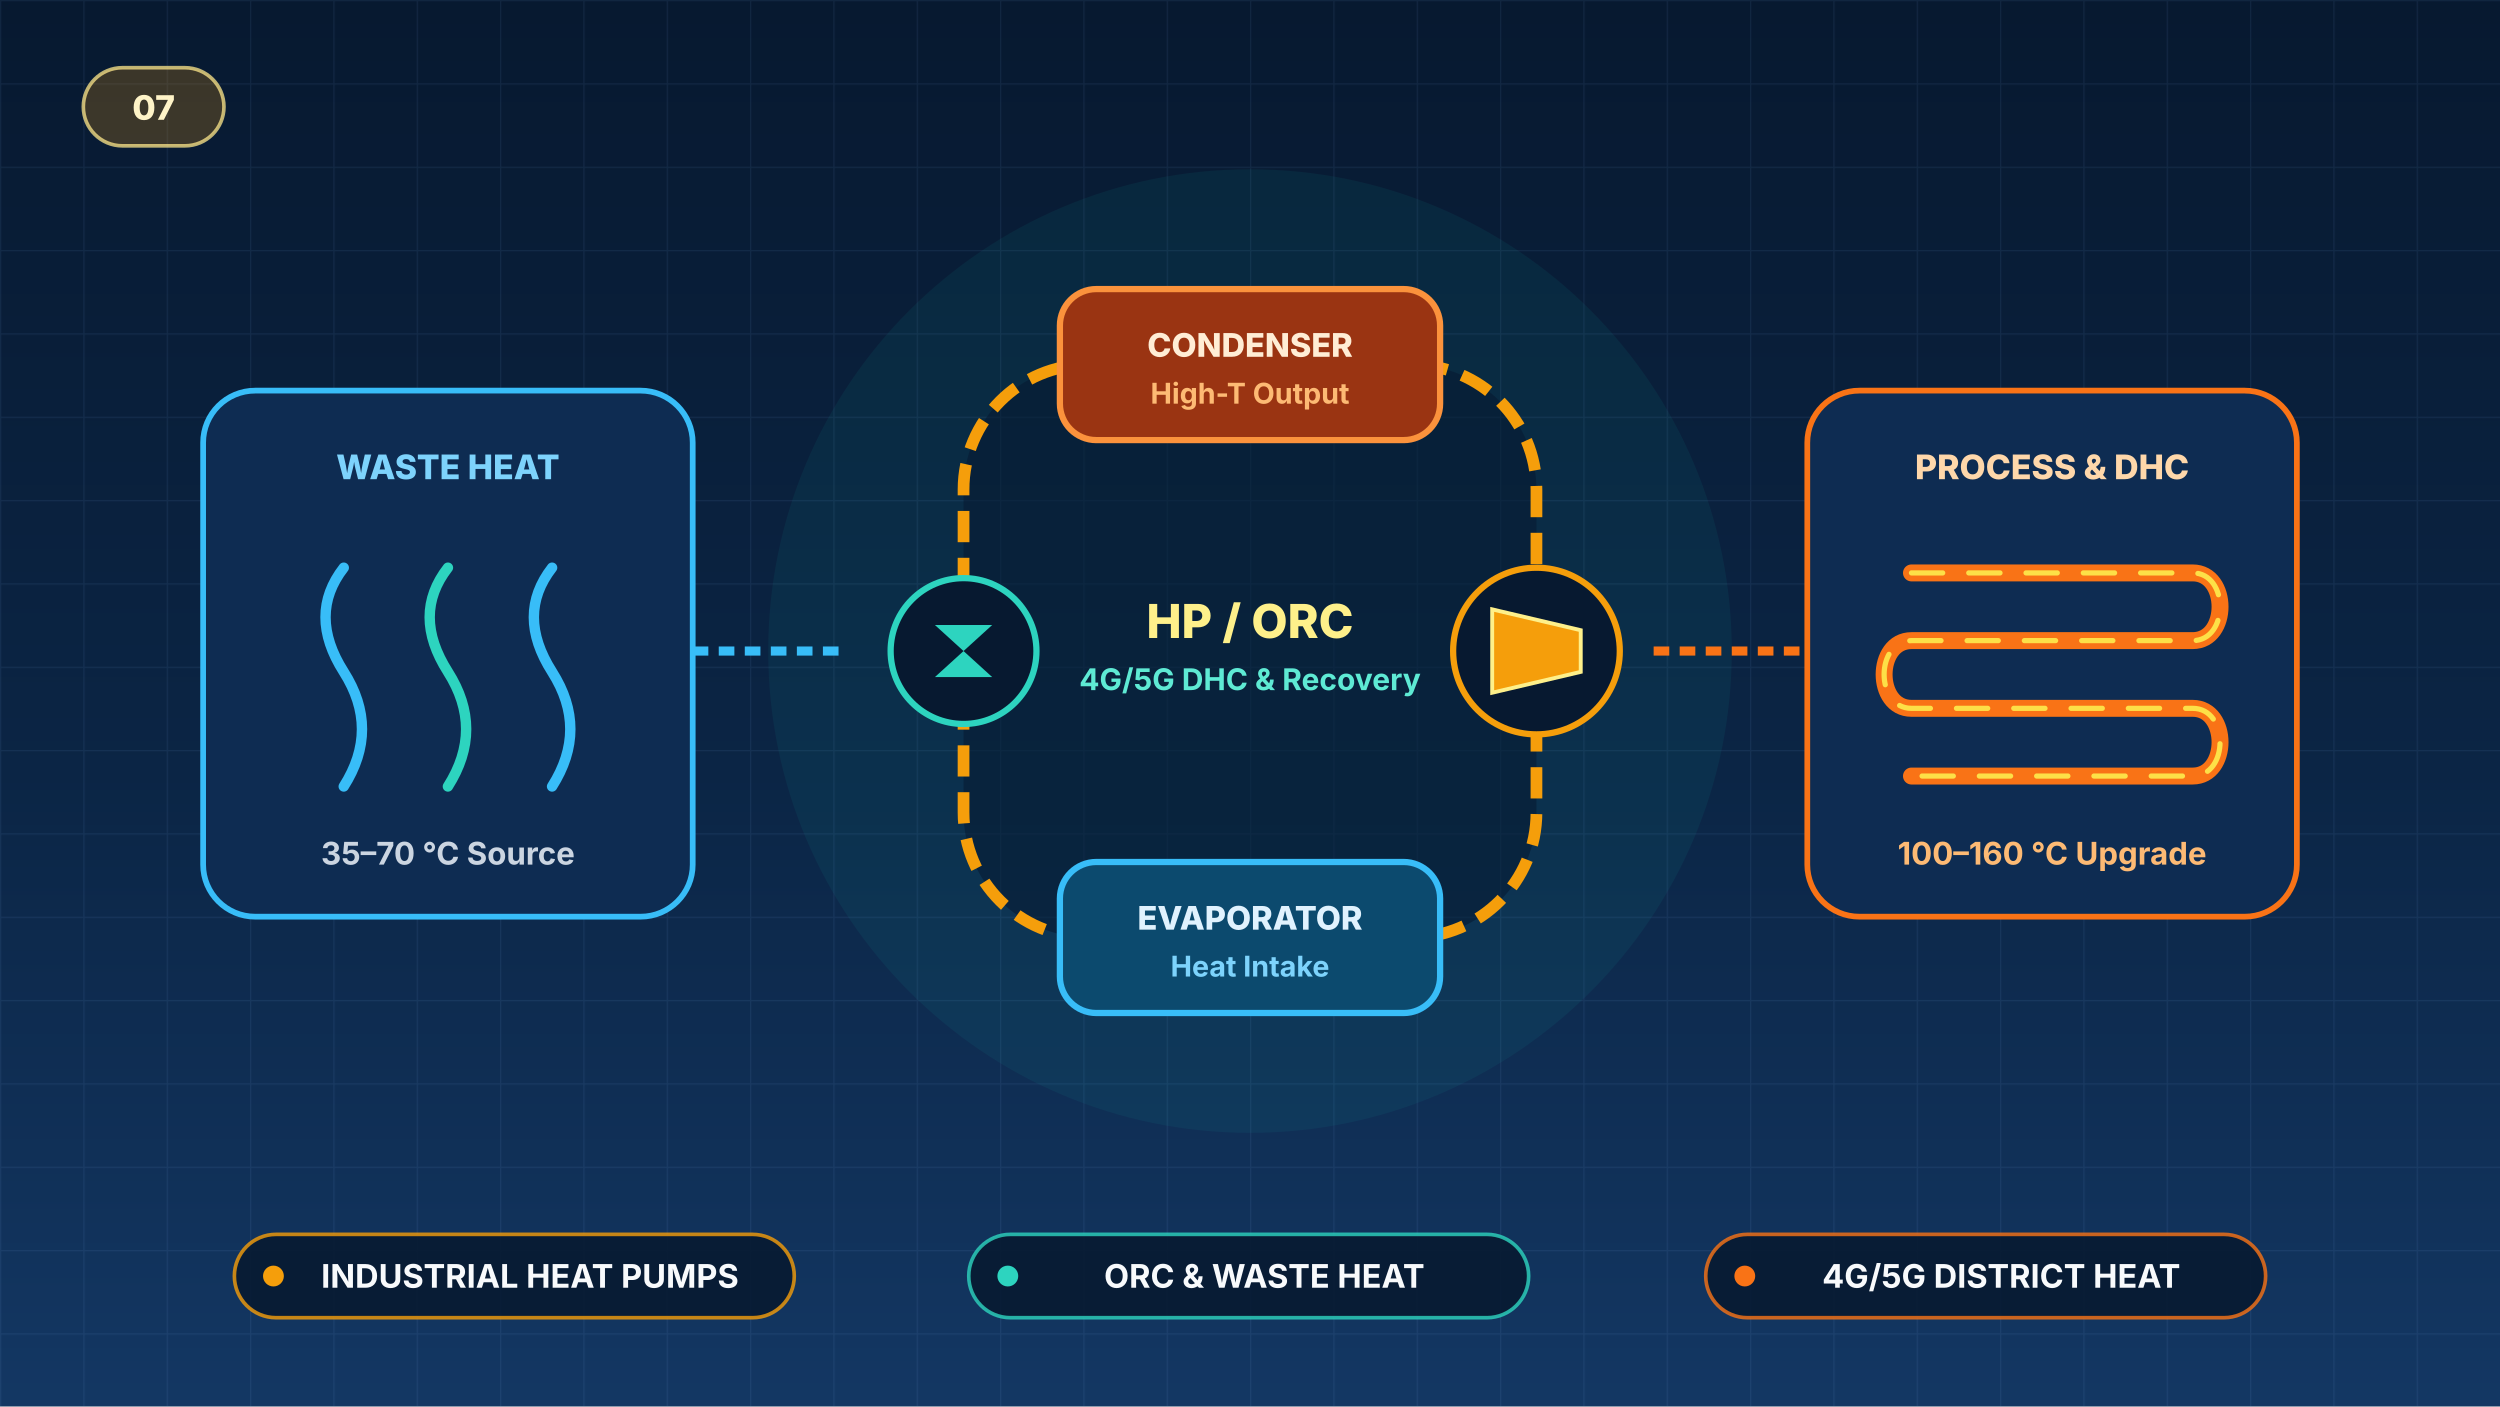
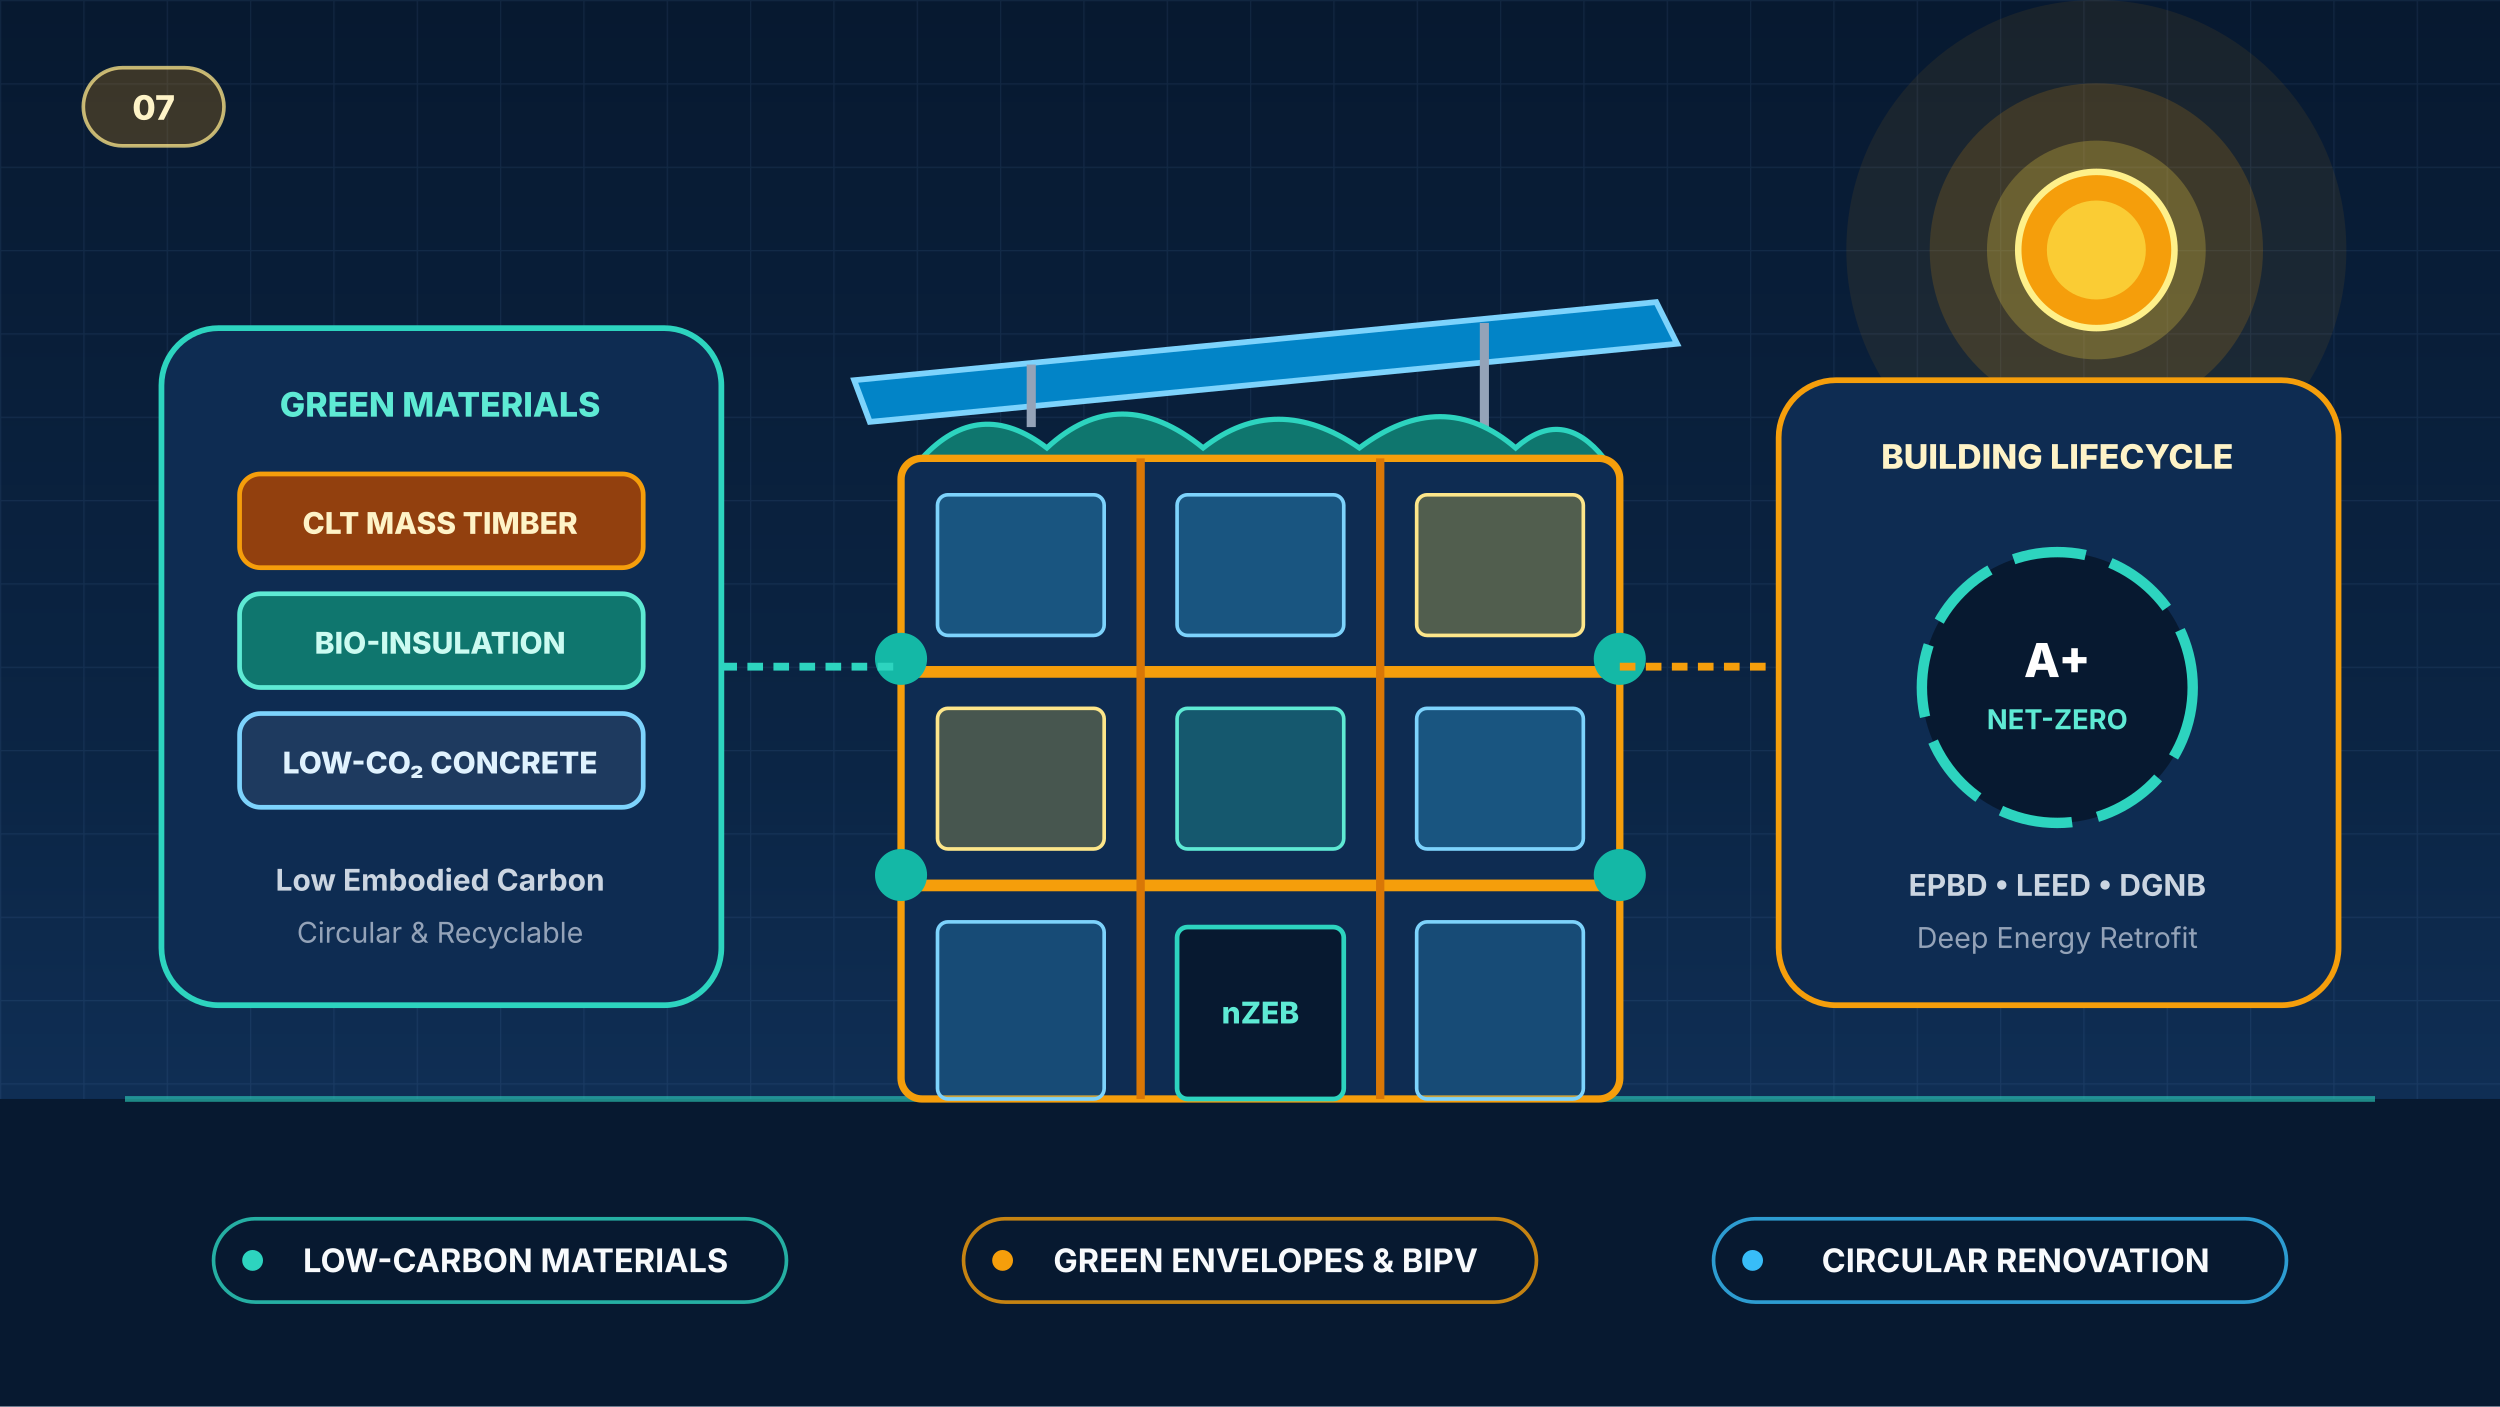
- <svg xmlns="http://www.w3.org/2000/svg" viewBox="0 0 960 540" width="960" height="540" role="img" aria-label="Topic 07: Heat Pumps &amp; Waste Heat">
+ <svg xmlns="http://www.w3.org/2000/svg" viewBox="0 0 960 540" width="960" height="540" role="img" aria-label="Topic 07: Sustainable Construction">
  <defs>
    <linearGradient id="bgSky" x1="0" y1="0" x2="0" y2="1">
      <stop offset="0%" stop-color="#071930" />
      <stop offset="55%" stop-color="#0B2545" />
      <stop offset="100%" stop-color="#133763" />
    </linearGradient>
    <pattern id="gridPat" width="32" height="32" patternUnits="userSpaceOnUse">
      <path d="M 32 0 L 0 0 0 32" fill="none" stroke="#93C5FD" stroke-opacity="0.08" stroke-width="1" />
    </pattern>
  </defs>
  <rect width="960" height="540" fill="#0B2545" />
  <rect width="960" height="540" fill="url(#bgSky)" />
  <rect width="960" height="540" fill="url(#gridPat)" />
-   <circle cx="480" cy="250" r="185" fill="#14B8A6" fill-opacity="0.08" />
-   <g transform="translate(78,150)">
-     <rect x="0" y="0" width="188" height="202" rx="20" fill="#0E2C52" stroke="#38BDF8" stroke-width="2.2" />
-     <text x="94" y="34" text-anchor="middle" font-family="Inter,system-ui,sans-serif" font-size="13" font-weight="800" fill="#7DD3FC">WASTE HEAT</text>
-     <path d="M54 152 Q68 130 54 108 T54 68" fill="none" stroke="#38BDF8" stroke-width="4" stroke-linecap="round" />
-     <path d="M94 152 Q108 130 94 108 T94 68" fill="none" stroke="#2DD4BF" stroke-width="4" stroke-linecap="round" />
-     <path d="M134 152 Q148 130 134 108 T134 68" fill="none" stroke="#38BDF8" stroke-width="4" stroke-linecap="round" />
-     <text x="94" y="182" text-anchor="middle" font-family="Inter,system-ui,sans-serif" font-size="12" font-weight="700" fill="#CBD5E1">35–70 °C Source</text>
+   <circle cx="805" cy="96" r="96" fill="#F59E0B" fill-opacity="0.08" />
+   <circle cx="805" cy="96" r="64" fill="#F59E0B" fill-opacity="0.16" />
+   <circle cx="805" cy="96" r="42" fill="#FDE047" fill-opacity="0.24" />
+   <circle cx="805" cy="96" r="30" fill="#F59E0B" stroke="#FEF08A" stroke-width="2.5" />
+   <circle cx="805" cy="96" r="19" fill="#FDE047" fill-opacity="0.7" />
+   <rect x="0" y="422" width="960" height="118" fill="#071930" />
+   <line x1="48" y1="422" x2="912" y2="422" stroke="#2DD4BF" stroke-opacity="0.6" stroke-width="2.2" />
+   <g transform="translate(62,126)">
+     <rect x="0" y="0" width="215" height="260" rx="22" fill="#0E2C52" stroke="#2DD4BF" stroke-width="2.2" />
+     <text x="107" y="34" text-anchor="middle" font-family="Inter,system-ui,sans-serif" font-size="13" font-weight="800" fill="#5EEAD4">GREEN MATERIALS</text>
+     <rect x="30" y="56" width="155" height="36" rx="8" fill="#92400E" stroke="#F59E0B" stroke-width="1.8" />
+     <text x="107" y="79" text-anchor="middle" font-family="Inter,system-ui,sans-serif" font-size="11.5" font-weight="800" fill="#FEF3C7">CLT MASS TIMBER</text>
+     <rect x="30" y="102" width="155" height="36" rx="8" fill="#0F766E" stroke="#5EEAD4" stroke-width="1.8" />
+     <text x="107" y="125" text-anchor="middle" font-family="Inter,system-ui,sans-serif" font-size="11.5" font-weight="800" fill="#CCFBF1">BIO-INSULATION</text>
+     <rect x="30" y="148" width="155" height="36" rx="8" fill="#1E3A5F" stroke="#7DD3FC" stroke-width="1.8" />
+     <text x="107" y="171" text-anchor="middle" font-family="Inter,system-ui,sans-serif" font-size="11.5" font-weight="800" fill="#E0F2FE">LOW-CO₂ CONCRETE</text>
+     <text x="107" y="216" text-anchor="middle" font-family="Inter,system-ui,sans-serif" font-size="11.5" font-weight="700" fill="#CBD5E1">Low Embodied Carbon</text>
+     <text x="107" y="236" text-anchor="middle" font-family="Inter,system-ui,sans-serif" font-size="11" fill="#94A3B8">Circular &amp; Recyclable</text>
  </g>
-   <g transform="translate(325,95)">
-     <rect x="45" y="45" width="220" height="220" rx="48" fill="#071930" fill-opacity="0.55" stroke="#F59E0B" stroke-width="4.5" stroke-dasharray="12 6" />
-     <rect x="82" y="16" width="146" height="58" rx="14" fill="#9A3412" stroke="#FB923C" stroke-width="2.4" />
-     <text x="155" y="42" text-anchor="middle" font-family="Inter,system-ui,sans-serif" font-size="12.5" font-weight="800" fill="#FFEDD5">CONDENSER</text>
-     <text x="155" y="60" text-anchor="middle" font-family="Inter,system-ui,sans-serif" font-size="11" font-weight="700" fill="#FDBA74">High-T Output</text>
-     <rect x="82" y="236" width="146" height="58" rx="14" fill="#0C4A6E" stroke="#38BDF8" stroke-width="2.4" />
-     <text x="155" y="262" text-anchor="middle" font-family="Inter,system-ui,sans-serif" font-size="12.5" font-weight="800" fill="#E0F2FE">EVAPORATOR</text>
-     <text x="155" y="280" text-anchor="middle" font-family="Inter,system-ui,sans-serif" font-size="11" font-weight="700" fill="#7DD3FC">Heat Intake</text>
-     <circle cx="45" cy="155" r="28" fill="#071930" stroke="#2DD4BF" stroke-width="2.4" />
-     <polygon points="34,145 56,145 45,155 56,165 34,165 45,155" fill="#2DD4BF" />
-     <circle cx="265" cy="155" r="32" fill="#071930" stroke="#F59E0B" stroke-width="2.4" />
-     <polygon points="248,139 282,147 282,163 248,171" fill="#F59E0B" stroke="#FEF08A" stroke-width="1.5" />
-     <text x="155" y="150" text-anchor="middle" font-family="Inter,system-ui,sans-serif" font-size="18" font-weight="800" fill="#FEF08A">HP / ORC</text>
-     <text x="155" y="170" text-anchor="middle" font-family="Inter,system-ui,sans-serif" font-size="11.5" font-weight="700" fill="#5EEAD4">4G/5G DHC &amp; Recovery</text>
+   <g transform="translate(318,98)">
+     <polygon points="10,48 318,18 326,34 16,64" fill="#0284C7" stroke="#7DD3FC" stroke-width="2.2" />
+     <line x1="78" y1="42" x2="78" y2="66" stroke="#94A3B8" stroke-width="3.5" />
+     <line x1="252" y1="26" x2="252" y2="66" stroke="#94A3B8" stroke-width="3.5" />
+     <path d="M36 78 Q58 54 84 74 Q112 48 144 74 Q172 52 204 74 Q236 50 264 74 Q282 58 298 78 Z" fill="#0F766E" stroke="#2DD4BF" stroke-width="2" />
+     <rect x="28" y="78" width="276" height="246" rx="8" fill="#0E2C52" stroke="#F59E0B" stroke-width="2.8" />
+     <line x1="28" y1="160" x2="304" y2="160" stroke="#F59E0B" stroke-width="4.5" />
+     <line x1="28" y1="242" x2="304" y2="242" stroke="#F59E0B" stroke-width="4.5" />
+     <line x1="120" y1="78" x2="120" y2="324" stroke="#D97706" stroke-width="3.2" />
+     <line x1="212" y1="78" x2="212" y2="324" stroke="#D97706" stroke-width="3.2" />
+     <rect x="42" y="92" width="64" height="54" rx="4" fill="#38BDF8" fill-opacity="0.28" stroke="#7DD3FC" stroke-width="1.4" />
+     <rect x="134" y="92" width="64" height="54" rx="4" fill="#38BDF8" fill-opacity="0.28" stroke="#7DD3FC" stroke-width="1.4" />
+     <rect x="226" y="92" width="64" height="54" rx="4" fill="#FDE047" fill-opacity="0.28" stroke="#FDE68A" stroke-width="1.4" />
+     <rect x="42" y="174" width="64" height="54" rx="4" fill="#FDE047" fill-opacity="0.24" stroke="#FDE68A" stroke-width="1.4" />
+     <rect x="134" y="174" width="64" height="54" rx="4" fill="#2DD4BF" fill-opacity="0.26" stroke="#5EEAD4" stroke-width="1.4" />
+     <rect x="226" y="174" width="64" height="54" rx="4" fill="#38BDF8" fill-opacity="0.28" stroke="#7DD3FC" stroke-width="1.4" />
+     <rect x="42" y="256" width="64" height="68" rx="4" fill="#38BDF8" fill-opacity="0.22" stroke="#7DD3FC" stroke-width="1.4" />
+     <rect x="134" y="258" width="64" height="66" rx="4" fill="#071930" stroke="#2DD4BF" stroke-width="1.8" />
+     <text x="166" y="295" text-anchor="middle" font-family="Inter,system-ui,sans-serif" font-size="11.5" font-weight="800" fill="#5EEAD4">nZEB</text>
+     <rect x="226" y="256" width="64" height="68" rx="4" fill="#38BDF8" fill-opacity="0.22" stroke="#7DD3FC" stroke-width="1.4" />
+     <circle cx="28" cy="155" r="10" fill="#14B8A6" />
+     <circle cx="28" cy="238" r="10" fill="#14B8A6" />
+     <circle cx="304" cy="155" r="10" fill="#14B8A6" />
+     <circle cx="304" cy="238" r="10" fill="#14B8A6" />
  </g>
-   <g transform="translate(694,150)">
-     <rect x="0" y="0" width="188" height="202" rx="20" fill="#0E2C52" stroke="#F97316" stroke-width="2.2" />
-     <text x="94" y="34" text-anchor="middle" font-family="Inter,system-ui,sans-serif" font-size="13" font-weight="800" fill="#FED7AA">PROCESS &amp; DHC</text>
-     <path d="M40 70 H148 C162 70 162 96 148 96 H40 C26 96 26 122 40 122 H148 C162 122 162 148 148 148 H40" fill="none" stroke="#F97316" stroke-width="6.5" stroke-linecap="round" />
-     <path d="M40 70 H148 C162 70 162 96 148 96 H40 C26 96 26 122 40 122 H148 C162 122 162 148 148 148 H40" fill="none" stroke="#FDE047" stroke-width="2" stroke-linecap="round" stroke-dasharray="12 10" />
-     <text x="94" y="182" text-anchor="middle" font-family="Inter,system-ui,sans-serif" font-size="12" font-weight="700" fill="#FDBA74">100–160 °C Upgrade</text>
+   <g transform="translate(683,146)">
+     <rect x="0" y="0" width="215" height="240" rx="22" fill="#0E2C52" stroke="#F59E0B" stroke-width="2.2" />
+     <text x="107" y="34" text-anchor="middle" font-family="Inter,system-ui,sans-serif" font-size="13" font-weight="800" fill="#FEF3C7">BUILDING LIFECYCLE</text>
+     <circle cx="107" cy="118" r="52" fill="#071930" stroke="#2DD4BF" stroke-width="4" stroke-dasharray="28 10" />
+     <text x="107" y="114" text-anchor="middle" font-family="Inter,system-ui,sans-serif" font-size="18" font-weight="800" fill="#FFFFFF">A+</text>
+     <text x="107" y="134" text-anchor="middle" font-family="Inter,system-ui,sans-serif" font-size="10.5" font-weight="700" fill="#5EEAD4">NET-ZERO</text>
+     <text x="107" y="198" text-anchor="middle" font-family="Inter,system-ui,sans-serif" font-size="11.5" font-weight="700" fill="#CBD5E1">EPBD • LEED • DGNB</text>
+     <text x="107" y="218" text-anchor="middle" font-family="Inter,system-ui,sans-serif" font-size="11" fill="#94A3B8">Deep Energy Retrofit</text>
  </g>
-   <path d="M266 250 L325 250" stroke="#38BDF8" stroke-width="3.5" stroke-dasharray="6 4" />
-   <path d="M635 250 L694 250" stroke="#F97316" stroke-width="3.5" stroke-dasharray="6 4" />
-   <g transform="translate(90,474)">
-     <rect x="0" y="0" width="215" height="32" rx="16" fill="#071930" fill-opacity="0.88" stroke="#F59E0B" stroke-opacity="0.8" stroke-width="1.4" />
+   <path d="M277 256 L346 256" stroke="#2DD4BF" stroke-width="3" stroke-dasharray="6 4" />
+   <path d="M622 256 L683 256" stroke="#F59E0B" stroke-width="3" stroke-dasharray="6 4" />
+   <g transform="translate(82,468)">
+     <rect x="0" y="0" width="220" height="32" rx="16" fill="#071930" fill-opacity="0.88" stroke="#2DD4BF" stroke-opacity="0.8" stroke-width="1.4" />
+     <circle cx="15" cy="16" r="4" fill="#2DD4BF" />
+     <text x="116" y="20.5" text-anchor="middle" font-family="Inter,system-ui,sans-serif" font-size="12.5" font-weight="700" fill="#F8FAFC">LOW-CARBON MATERIALS</text>
+   </g>
+   <g transform="translate(370,468)">
+     <rect x="0" y="0" width="220" height="32" rx="16" fill="#071930" fill-opacity="0.88" stroke="#F59E0B" stroke-opacity="0.8" stroke-width="1.4" />
    <circle cx="15" cy="16" r="4" fill="#F59E0B" />
-     <text x="113.5" y="20.5" text-anchor="middle" font-family="Inter,system-ui,sans-serif" font-size="12.5" font-weight="700" fill="#F8FAFC">INDUSTRIAL HEAT PUMPS</text>
+     <text x="116" y="20.5" text-anchor="middle" font-family="Inter,system-ui,sans-serif" font-size="12.5" font-weight="700" fill="#F8FAFC">GREEN ENVELOPES &amp; BIPV</text>
  </g>
-   <g transform="translate(372,474)">
-     <rect x="0" y="0" width="215" height="32" rx="16" fill="#071930" fill-opacity="0.88" stroke="#2DD4BF" stroke-opacity="0.8" stroke-width="1.4" />
-     <circle cx="15" cy="16" r="4" fill="#2DD4BF" />
-     <text x="113.5" y="20.5" text-anchor="middle" font-family="Inter,system-ui,sans-serif" font-size="12.5" font-weight="700" fill="#F8FAFC">ORC &amp; WASTE HEAT</text>
-   </g>
-   <g transform="translate(655,474)">
-     <rect x="0" y="0" width="215" height="32" rx="16" fill="#071930" fill-opacity="0.88" stroke="#F97316" stroke-opacity="0.8" stroke-width="1.4" />
-     <circle cx="15" cy="16" r="4" fill="#F97316" />
-     <text x="113.5" y="20.5" text-anchor="middle" font-family="Inter,system-ui,sans-serif" font-size="12.5" font-weight="700" fill="#F8FAFC">4G/5G DISTRICT HEAT</text>
+   <g transform="translate(658,468)">
+     <rect x="0" y="0" width="220" height="32" rx="16" fill="#071930" fill-opacity="0.88" stroke="#38BDF8" stroke-opacity="0.8" stroke-width="1.4" />
+     <circle cx="15" cy="16" r="4" fill="#38BDF8" />
+     <text x="116" y="20.5" text-anchor="middle" font-family="Inter,system-ui,sans-serif" font-size="12.5" font-weight="700" fill="#F8FAFC">CIRCULAR RENOVATION</text>
  </g>
  <g transform="translate(32,26)">
    <rect x="0" y="0" width="54" height="30" rx="15" fill="#F59E0B" fill-opacity="0.22" stroke="#FDE68A" stroke-opacity="0.75" stroke-width="1.4" />
    <text x="27" y="20" text-anchor="middle" font-family="Inter,system-ui,sans-serif" font-size="13" font-weight="800" fill="#FEF3C7">07</text>
  </g>
</svg>
